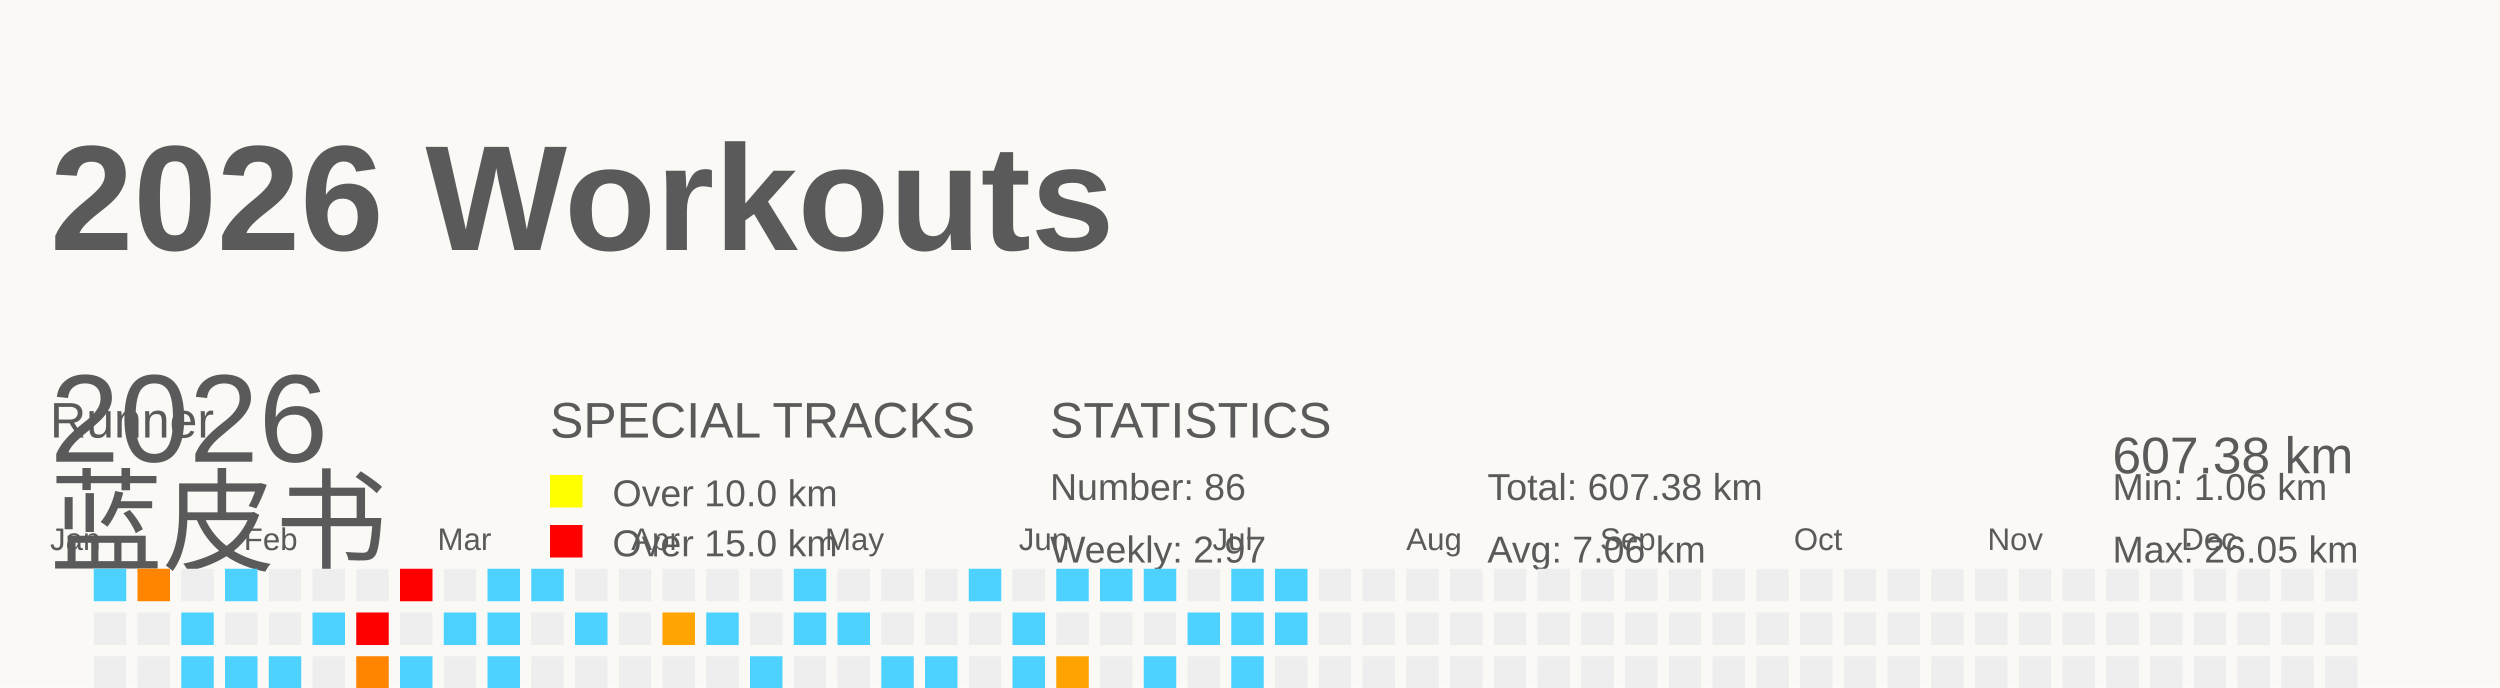
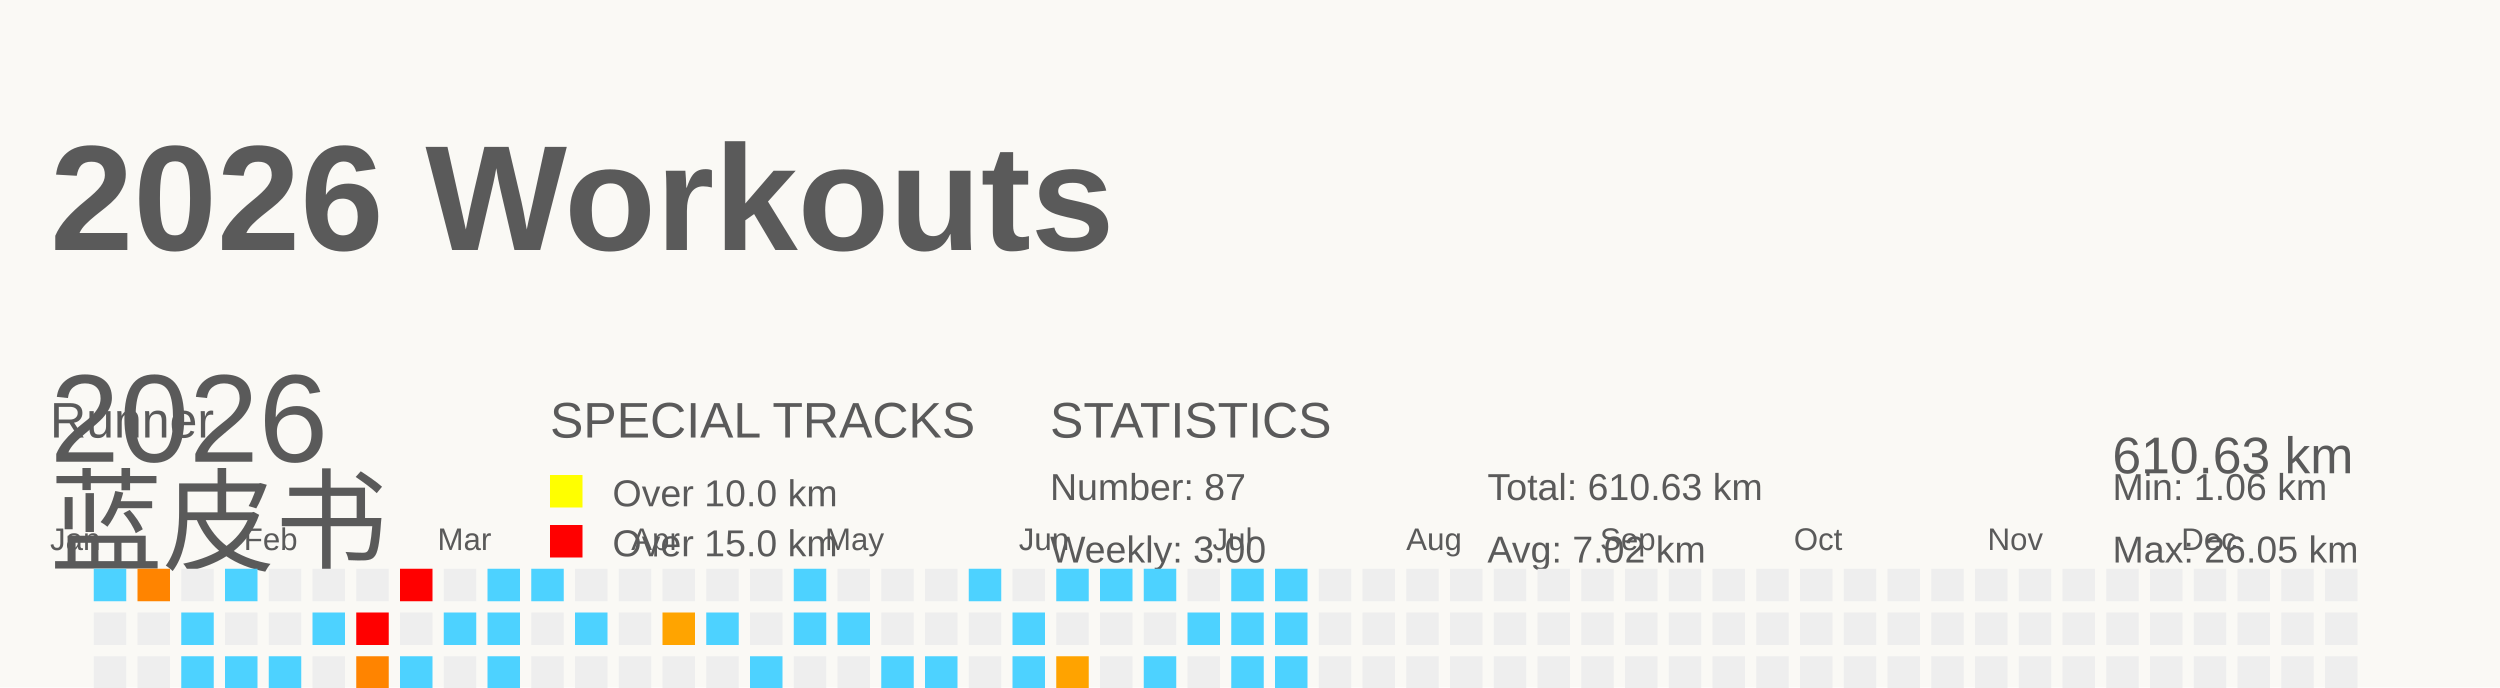
<svg xmlns="http://www.w3.org/2000/svg" baseProfile="full" height="55" version="1.1" viewBox="0 0 200 55" width="200">
  <defs />
  <rect fill="#FAF9F5" height="55" width="200" x="0" y="0" />
  <g id="tracks" />
  <text fill="#5A5A5A" style="font-size:12px; font-family:Arial; font-weight:bold;" x="4" y="20">2026 Workouts</text>
  <text fill="#5A5A5A" style="font-size:4px; font-family:Arial" x="4" y="35">Runner</text>
  <text fill="#5A5A5A" style="font-size:9px; font-family:Arial" x="4" y="45">蓝皮书</text>
  <text fill="#5A5A5A" style="font-size:4px; font-family:Arial" x="44" y="35">SPECIAL TRACKS</text>
  <rect fill="yellow" height="2.6" width="2.6" x="44" y="38" />
  <text fill="#5A5A5A" style="font-size:3px; font-family:Arial" x="49" y="40.5">Over 10.0 km</text>
  <rect fill="red" height="2.6" width="2.6" x="44" y="42" />
  <text fill="#5A5A5A" style="font-size:3px; font-family:Arial" x="49" y="44.5">Over 15.0 km</text>
  <text fill="#5A5A5A" style="font-size:4px; font-family:Arial" x="84" y="35">STATISTICS</text>
-   <text fill="#5A5A5A" style="font-size:3px; font-family:Arial" x="84" y="40">Number: 86</text>
-   <text fill="#5A5A5A" style="font-size:3px; font-family:Arial" x="84" y="45">Weekly: 2.97</text>
-   <text fill="#5A5A5A" style="font-size:3px; font-family:Arial" x="119" y="40">Total: 607.38 km</text>
-   <text fill="#5A5A5A" style="font-size:3px; font-family:Arial" x="119" y="45">Avg: 7.06 km</text>
+   <text fill="#5A5A5A" style="font-size:3px; font-family:Arial" x="84" y="40">Number: 87</text>
+   <text fill="#5A5A5A" style="font-size:3px; font-family:Arial" x="84" y="45">Weekly: 3.00</text>
+   <text fill="#5A5A5A" style="font-size:3px; font-family:Arial" x="119" y="40">Total: 610.63 km</text>
+   <text fill="#5A5A5A" style="font-size:3px; font-family:Arial" x="119" y="45">Avg: 7.02 km</text>
  <text fill="#5A5A5A" style="font-size:3px; font-family:Arial" x="169" y="40">Min: 1.06 km</text>
  <text fill="#5A5A5A" style="font-size:3px; font-family:Arial" x="169" y="45">Max: 26.05 km</text>
  <text dominant-baseline="hanging" fill="#5A5A5A" style="font-size:10.0px; font-family:Arial;" x="4" y="30">2026</text>
-   <text dominant-baseline="hanging" fill="#5A5A5A" style="font-size:4.125px; font-family:Arial;" x="169" y="35">607.38 km</text>
+   <text dominant-baseline="hanging" fill="#5A5A5A" style="font-size:4.125px; font-family:Arial;" x="169" y="35">610.63 km</text>
  <text fill="#5A5A5A" style="font-size:2.5px; font-family:Arial" x="4.0" y="44">Jan</text>
  <text fill="#5A5A5A" style="font-size:2.5px; font-family:Arial" x="19.5" y="44">Feb</text>
  <text fill="#5A5A5A" style="font-size:2.5px; font-family:Arial" x="35.0" y="44">Mar</text>
  <text fill="#5A5A5A" style="font-size:2.5px; font-family:Arial" x="50.5" y="44">Apr</text>
  <text fill="#5A5A5A" style="font-size:2.5px; font-family:Arial" x="66.0" y="44">May</text>
  <text fill="#5A5A5A" style="font-size:2.5px; font-family:Arial" x="81.5" y="44">Jun</text>
  <text fill="#5A5A5A" style="font-size:2.5px; font-family:Arial" x="97.0" y="44">Jul</text>
  <text fill="#5A5A5A" style="font-size:2.5px; font-family:Arial" x="112.5" y="44">Aug</text>
  <text fill="#5A5A5A" style="font-size:2.5px; font-family:Arial" x="128.0" y="44">Sep</text>
  <text fill="#5A5A5A" style="font-size:2.5px; font-family:Arial" x="143.5" y="44">Oct</text>
  <text fill="#5A5A5A" style="font-size:2.5px; font-family:Arial" x="159.0" y="44">Nov</text>
  <text fill="#5A5A5A" style="font-size:2.5px; font-family:Arial" x="174.5" y="44">Dec</text>
  <rect fill="#4dd2ff" height="2.6" width="2.6" x="4.0" y="56.0" />
  <rect fill="#EEEEEE" height="2.6" width="2.6" x="4.0" y="59.5" />
  <rect fill="#ff7b00" height="2.6" width="2.6" x="4.0" y="63.0" />
  <rect fill="#EEEEEE" height="2.6" width="2.6" x="4.0" y="66.5" />
  <rect fill="#4dd2ff" height="2.6" width="2.6" x="7.5" y="45.5" />
  <rect fill="#EEEEEE" height="2.6" width="2.6" x="7.5" y="49.0" />
  <rect fill="#EEEEEE" height="2.6" width="2.6" x="7.5" y="52.5" />
  <rect fill="#EEEEEE" height="2.6" width="2.6" x="7.5" y="56.0" />
  <rect fill="#4dd2ff" height="2.6" width="2.6" x="7.5" y="59.5" />
  <rect fill="#EEEEEE" height="2.6" width="2.6" x="7.5" y="63.0" />
  <rect fill="#4dd2ff" height="2.6" width="2.6" x="7.5" y="66.5" />
  <rect fill="#ff8400" height="2.6" width="2.6" x="11.0" y="45.5" />
  <rect fill="#EEEEEE" height="2.6" width="2.6" x="11.0" y="49.0" />
  <rect fill="#EEEEEE" height="2.6" width="2.6" x="11.0" y="52.5" />
  <rect fill="#EEEEEE" height="2.6" width="2.6" x="11.0" y="56.0" />
  <rect fill="#EEEEEE" height="2.6" width="2.6" x="11.0" y="59.5" />
  <rect fill="#EEEEEE" height="2.6" width="2.6" x="11.0" y="63.0" />
  <rect fill="#EEEEEE" height="2.6" width="2.6" x="11.0" y="66.5" />
  <rect fill="#EEEEEE" height="2.6" width="2.6" x="14.5" y="45.5" />
  <rect fill="#4dd2ff" height="2.6" width="2.6" x="14.5" y="49.0" />
  <rect fill="#4dd2ff" height="2.6" width="2.6" x="14.5" y="52.5" />
  <rect fill="#EEEEEE" height="2.6" width="2.6" x="14.5" y="56.0" />
  <rect fill="#EEEEEE" height="2.6" width="2.6" x="14.5" y="59.5" />
  <rect fill="#EEEEEE" height="2.6" width="2.6" x="14.5" y="63.0" />
  <rect fill="#4dd2ff" height="2.6" width="2.6" x="14.5" y="66.5" />
  <rect fill="#4dd2ff" height="2.6" width="2.6" x="18.0" y="45.5" />
  <rect fill="#EEEEEE" height="2.6" width="2.6" x="18.0" y="49.0" />
  <rect fill="#4dd2ff" height="2.6" width="2.6" x="18.0" y="52.5" />
  <rect fill="#EEEEEE" height="2.6" width="2.6" x="18.0" y="56.0" />
  <rect fill="#EEEEEE" height="2.6" width="2.6" x="18.0" y="59.5" />
  <rect fill="#EEEEEE" height="2.6" width="2.6" x="18.0" y="63.0" />
  <rect fill="#EEEEEE" height="2.6" width="2.6" x="18.0" y="66.5" />
  <rect fill="#EEEEEE" height="2.6" width="2.6" x="21.5" y="45.5" />
  <rect fill="#EEEEEE" height="2.6" width="2.6" x="21.5" y="49.0" />
  <rect fill="#4dd2ff" height="2.6" width="2.6" x="21.5" y="52.5" />
  <rect fill="#EEEEEE" height="2.6" width="2.6" x="21.5" y="56.0" />
  <rect fill="#4dd2ff" height="2.6" width="2.6" x="21.5" y="59.5" />
  <rect fill="#ffa100" height="2.6" width="2.6" x="21.5" y="63.0" />
  <rect fill="#EEEEEE" height="2.6" width="2.6" x="21.5" y="66.5" />
  <rect fill="#EEEEEE" height="2.6" width="2.6" x="25.0" y="45.5" />
  <rect fill="#4dd2ff" height="2.6" width="2.6" x="25.0" y="49.0" />
  <rect fill="#EEEEEE" height="2.6" width="2.6" x="25.0" y="52.5" />
  <rect fill="#4dd2ff" height="2.6" width="2.6" x="25.0" y="56.0" />
  <rect fill="#EEEEEE" height="2.6" width="2.6" x="25.0" y="59.5" />
  <rect fill="#EEEEEE" height="2.6" width="2.6" x="25.0" y="63.0" />
  <rect fill="#4dd2ff" height="2.6" width="2.6" x="25.0" y="66.5" />
  <rect fill="#EEEEEE" height="2.6" width="2.6" x="28.5" y="45.5" />
  <rect fill="red" height="2.6" width="2.6" x="28.5" y="49.0" />
  <rect fill="#ff8400" height="2.6" width="2.6" x="28.5" y="52.5" />
  <rect fill="#EEEEEE" height="2.6" width="2.6" x="28.5" y="56.0" />
  <rect fill="#4dd2ff" height="2.6" width="2.6" x="28.5" y="59.5" />
  <rect fill="#4dd2ff" height="2.6" width="2.6" x="28.5" y="63.0" />
  <rect fill="#EEEEEE" height="2.6" width="2.6" x="28.5" y="66.5" />
  <rect fill="red" height="2.6" width="2.6" x="32.0" y="45.5" />
  <rect fill="#EEEEEE" height="2.6" width="2.6" x="32.0" y="49.0" />
  <rect fill="#4dd2ff" height="2.6" width="2.6" x="32.0" y="52.5" />
  <rect fill="#4dd2ff" height="2.6" width="2.6" x="32.0" y="56.0" />
  <rect fill="#EEEEEE" height="2.6" width="2.6" x="32.0" y="59.5" />
  <rect fill="#EEEEEE" height="2.6" width="2.6" x="32.0" y="63.0" />
  <rect fill="#EEEEEE" height="2.6" width="2.6" x="32.0" y="66.5" />
  <rect fill="#EEEEEE" height="2.6" width="2.6" x="35.5" y="45.5" />
  <rect fill="#4dd2ff" height="2.6" width="2.6" x="35.5" y="49.0" />
  <rect fill="#EEEEEE" height="2.6" width="2.6" x="35.5" y="52.5" />
  <rect fill="#4dd2ff" height="2.6" width="2.6" x="35.5" y="56.0" />
  <rect fill="#4dd2ff" height="2.6" width="2.6" x="35.5" y="59.5" />
  <rect fill="#4dd2ff" height="2.6" width="2.6" x="35.5" y="63.0" />
  <rect fill="#EEEEEE" height="2.6" width="2.6" x="35.5" y="66.5" />
  <rect fill="#4dd2ff" height="2.6" width="2.6" x="39.0" y="45.5" />
  <rect fill="#4dd2ff" height="2.6" width="2.6" x="39.0" y="49.0" />
  <rect fill="#4dd2ff" height="2.6" width="2.6" x="39.0" y="52.5" />
  <rect fill="#EEEEEE" height="2.6" width="2.6" x="39.0" y="56.0" />
  <rect fill="#4dd2ff" height="2.6" width="2.6" x="39.0" y="59.5" />
  <rect fill="#EEEEEE" height="2.6" width="2.6" x="39.0" y="63.0" />
  <rect fill="#EEEEEE" height="2.6" width="2.6" x="39.0" y="66.5" />
  <rect fill="#4dd2ff" height="2.6" width="2.6" x="42.5" y="45.5" />
  <rect fill="#EEEEEE" height="2.6" width="2.6" x="42.5" y="49.0" />
  <rect fill="#EEEEEE" height="2.6" width="2.6" x="42.5" y="52.5" />
  <rect fill="#4dd2ff" height="2.6" width="2.6" x="42.5" y="56.0" />
  <rect fill="#4dd2ff" height="2.6" width="2.6" x="42.5" y="59.5" />
  <rect fill="red" height="2.6" width="2.6" x="42.5" y="63.0" />
  <rect fill="#EEEEEE" height="2.6" width="2.6" x="42.5" y="66.5" />
  <rect fill="#EEEEEE" height="2.6" width="2.6" x="46.0" y="45.5" />
  <rect fill="#4dd2ff" height="2.6" width="2.6" x="46.0" y="49.0" />
  <rect fill="#EEEEEE" height="2.6" width="2.6" x="46.0" y="52.5" />
  <rect fill="#4dd2ff" height="2.6" width="2.6" x="46.0" y="56.0" />
  <rect fill="#EEEEEE" height="2.6" width="2.6" x="46.0" y="59.5" />
  <rect fill="#ffa300" height="2.6" width="2.6" x="46.0" y="63.0" />
  <rect fill="#EEEEEE" height="2.6" width="2.6" x="46.0" y="66.5" />
  <rect fill="#EEEEEE" height="2.6" width="2.6" x="49.5" y="45.5" />
  <rect fill="#EEEEEE" height="2.6" width="2.6" x="49.5" y="49.0" />
  <rect fill="#EEEEEE" height="2.6" width="2.6" x="49.5" y="52.5" />
  <rect fill="#4dd2ff" height="2.6" width="2.6" x="49.5" y="56.0" />
  <rect fill="#EEEEEE" height="2.6" width="2.6" x="49.5" y="59.5" />
  <rect fill="#EEEEEE" height="2.6" width="2.6" x="49.5" y="63.0" />
  <rect fill="#EEEEEE" height="2.6" width="2.6" x="49.5" y="66.5" />
  <rect fill="#EEEEEE" height="2.6" width="2.6" x="53.0" y="45.5" />
  <rect fill="#ffa400" height="2.6" width="2.6" x="53.0" y="49.0" />
  <rect fill="#EEEEEE" height="2.6" width="2.6" x="53.0" y="52.5" />
  <rect fill="#EEEEEE" height="2.6" width="2.6" x="53.0" y="56.0" />
  <rect fill="#EEEEEE" height="2.6" width="2.6" x="53.0" y="59.5" />
  <rect fill="#EEEEEE" height="2.6" width="2.6" x="53.0" y="63.0" />
  <rect fill="red" height="2.6" width="2.6" x="53.0" y="66.5" />
  <rect fill="#EEEEEE" height="2.6" width="2.6" x="56.5" y="45.5" />
  <rect fill="#4dd2ff" height="2.6" width="2.6" x="56.5" y="49.0" />
  <rect fill="#EEEEEE" height="2.6" width="2.6" x="56.5" y="52.5" />
  <rect fill="#EEEEEE" height="2.6" width="2.6" x="56.5" y="56.0" />
  <rect fill="#4dd2ff" height="2.6" width="2.6" x="56.5" y="59.5" />
  <rect fill="#EEEEEE" height="2.6" width="2.6" x="56.5" y="63.0" />
  <rect fill="red" height="2.6" width="2.6" x="56.5" y="66.5" />
  <rect fill="#EEEEEE" height="2.6" width="2.6" x="60.0" y="45.5" />
  <rect fill="#EEEEEE" height="2.6" width="2.6" x="60.0" y="49.0" />
  <rect fill="#4dd2ff" height="2.6" width="2.6" x="60.0" y="52.5" />
  <rect fill="#4dd2ff" height="2.6" width="2.6" x="60.0" y="56.0" />
  <rect fill="#EEEEEE" height="2.6" width="2.6" x="60.0" y="59.5" />
  <rect fill="#EEEEEE" height="2.6" width="2.6" x="60.0" y="63.0" />
  <rect fill="#EEEEEE" height="2.6" width="2.6" x="60.0" y="66.5" />
  <rect fill="#4dd2ff" height="2.6" width="2.6" x="63.5" y="45.5" />
  <rect fill="#4dd2ff" height="2.6" width="2.6" x="63.5" y="49.0" />
  <rect fill="#EEEEEE" height="2.6" width="2.6" x="63.5" y="52.5" />
  <rect fill="#EEEEEE" height="2.6" width="2.6" x="63.5" y="56.0" />
  <rect fill="#4dd2ff" height="2.6" width="2.6" x="63.5" y="59.5" />
  <rect fill="#EEEEEE" height="2.6" width="2.6" x="63.5" y="63.0" />
  <rect fill="#EEEEEE" height="2.6" width="2.6" x="63.5" y="66.5" />
  <rect fill="#EEEEEE" height="2.6" width="2.6" x="67.0" y="45.5" />
  <rect fill="#4dd2ff" height="2.6" width="2.6" x="67.0" y="49.0" />
  <rect fill="#EEEEEE" height="2.6" width="2.6" x="67.0" y="52.5" />
  <rect fill="#4dd2ff" height="2.6" width="2.6" x="67.0" y="56.0" />
  <rect fill="#4dd2ff" height="2.6" width="2.6" x="67.0" y="59.5" />
  <rect fill="#EEEEEE" height="2.6" width="2.6" x="67.0" y="63.0" />
  <rect fill="#EEEEEE" height="2.6" width="2.6" x="67.0" y="66.5" />
  <rect fill="#EEEEEE" height="2.6" width="2.6" x="70.5" y="45.5" />
  <rect fill="#EEEEEE" height="2.6" width="2.6" x="70.5" y="49.0" />
  <rect fill="#4dd2ff" height="2.6" width="2.6" x="70.5" y="52.5" />
  <rect fill="#4dd2ff" height="2.6" width="2.6" x="70.5" y="56.0" />
  <rect fill="#4dd2ff" height="2.6" width="2.6" x="70.5" y="59.5" />
  <rect fill="#EEEEEE" height="2.6" width="2.6" x="70.5" y="63.0" />
  <rect fill="#EEEEEE" height="2.6" width="2.6" x="70.5" y="66.5" />
  <rect fill="#EEEEEE" height="2.6" width="2.6" x="74.0" y="45.5" />
  <rect fill="#EEEEEE" height="2.6" width="2.6" x="74.0" y="49.0" />
  <rect fill="#4dd2ff" height="2.6" width="2.6" x="74.0" y="52.5" />
  <rect fill="#4dd2ff" height="2.6" width="2.6" x="74.0" y="56.0" />
  <rect fill="#4dd2ff" height="2.6" width="2.6" x="74.0" y="59.5" />
  <rect fill="#4dd2ff" height="2.6" width="2.6" x="74.0" y="63.0" />
  <rect fill="#EEEEEE" height="2.6" width="2.6" x="74.0" y="66.5" />
  <rect fill="#4dd2ff" height="2.6" width="2.6" x="77.5" y="45.5" />
  <rect fill="#EEEEEE" height="2.6" width="2.6" x="77.5" y="49.0" />
  <rect fill="#EEEEEE" height="2.6" width="2.6" x="77.5" y="52.5" />
  <rect fill="#EEEEEE" height="2.6" width="2.6" x="77.5" y="56.0" />
  <rect fill="#EEEEEE" height="2.6" width="2.6" x="77.5" y="59.5" />
  <rect fill="#ff8b00" height="2.6" width="2.6" x="77.5" y="63.0" />
  <rect fill="#ffa200" height="2.6" width="2.6" x="77.5" y="66.5" />
  <rect fill="#EEEEEE" height="2.6" width="2.6" x="81.0" y="45.5" />
  <rect fill="#4dd2ff" height="2.6" width="2.6" x="81.0" y="49.0" />
  <rect fill="#4dd2ff" height="2.6" width="2.6" x="81.0" y="52.5" />
  <rect fill="#4dd2ff" height="2.6" width="2.6" x="81.0" y="56.0" />
  <rect fill="#4dd2ff" height="2.6" width="2.6" x="81.0" y="59.5" />
  <rect fill="#EEEEEE" height="2.6" width="2.6" x="81.0" y="63.0" />
  <rect fill="#4dd2ff" height="2.6" width="2.6" x="81.0" y="66.5" />
  <rect fill="#4dd2ff" height="2.6" width="2.6" x="84.5" y="45.5" />
  <rect fill="#EEEEEE" height="2.6" width="2.6" x="84.5" y="49.0" />
  <rect fill="#ffa300" height="2.6" width="2.6" x="84.5" y="52.5" />
  <rect fill="#EEEEEE" height="2.6" width="2.6" x="84.5" y="56.0" />
  <rect fill="#4dd2ff" height="2.6" width="2.6" x="84.5" y="59.5" />
  <rect fill="#EEEEEE" height="2.6" width="2.6" x="84.5" y="63.0" />
  <rect fill="#EEEEEE" height="2.6" width="2.6" x="84.5" y="66.5" />
  <rect fill="#4dd2ff" height="2.6" width="2.6" x="88.0" y="45.5" />
  <rect fill="#EEEEEE" height="2.6" width="2.6" x="88.0" y="49.0" />
  <rect fill="#EEEEEE" height="2.6" width="2.6" x="88.0" y="52.5" />
  <rect fill="#EEEEEE" height="2.6" width="2.6" x="88.0" y="56.0" />
  <rect fill="#EEEEEE" height="2.6" width="2.6" x="88.0" y="59.5" />
  <rect fill="#EEEEEE" height="2.6" width="2.6" x="88.0" y="63.0" />
  <rect fill="#EEEEEE" height="2.6" width="2.6" x="88.0" y="66.5" />
  <rect fill="#4dd2ff" height="2.6" width="2.6" x="91.5" y="45.5" />
  <rect fill="#EEEEEE" height="2.6" width="2.6" x="91.5" y="49.0" />
  <rect fill="#4dd2ff" height="2.6" width="2.6" x="91.5" y="52.5" />
  <rect fill="#4dd2ff" height="2.6" width="2.6" x="91.5" y="56.0" />
  <rect fill="#EEEEEE" height="2.6" width="2.6" x="91.5" y="59.5" />
  <rect fill="#EEEEEE" height="2.6" width="2.6" x="91.5" y="63.0" />
  <rect fill="#EEEEEE" height="2.6" width="2.6" x="91.5" y="66.5" />
  <rect fill="#EEEEEE" height="2.6" width="2.6" x="95.0" y="45.5" />
  <rect fill="#4dd2ff" height="2.6" width="2.6" x="95.0" y="49.0" />
  <rect fill="#EEEEEE" height="2.6" width="2.6" x="95.0" y="52.5" />
  <rect fill="#EEEEEE" height="2.6" width="2.6" x="95.0" y="56.0" />
  <rect fill="#4dd2ff" height="2.6" width="2.6" x="95.0" y="59.5" />
  <rect fill="#ffa300" height="2.6" width="2.6" x="95.0" y="63.0" />
  <rect fill="#EEEEEE" height="2.6" width="2.6" x="95.0" y="66.5" />
  <rect fill="#4dd2ff" height="2.6" width="2.6" x="98.5" y="45.5" />
  <rect fill="#4dd2ff" height="2.6" width="2.6" x="98.5" y="49.0" />
  <rect fill="#4dd2ff" height="2.6" width="2.6" x="98.5" y="52.5" />
  <rect fill="#EEEEEE" height="2.6" width="2.6" x="98.5" y="56.0" />
  <rect fill="#EEEEEE" height="2.6" width="2.6" x="98.5" y="59.5" />
  <rect fill="#4dd2ff" height="2.6" width="2.6" x="98.5" y="63.0" />
  <rect fill="#4dd2ff" height="2.6" width="2.6" x="98.5" y="66.5" />
  <rect fill="#4dd2ff" height="2.6" width="2.6" x="102.0" y="45.5" />
  <rect fill="#4dd2ff" height="2.6" width="2.6" x="102.0" y="49.0" />
-   <rect fill="#EEEEEE" height="2.6" width="2.6" x="102.0" y="52.5" />
+   <rect fill="#4dd2ff" height="2.6" width="2.6" x="102.0" y="52.5" />
  <rect fill="#EEEEEE" height="2.6" width="2.6" x="102.0" y="56.0" />
  <rect fill="#EEEEEE" height="2.6" width="2.6" x="102.0" y="59.5" />
  <rect fill="#EEEEEE" height="2.6" width="2.6" x="102.0" y="63.0" />
  <rect fill="#EEEEEE" height="2.6" width="2.6" x="102.0" y="66.5" />
  <rect fill="#EEEEEE" height="2.6" width="2.6" x="105.5" y="45.5" />
  <rect fill="#EEEEEE" height="2.6" width="2.6" x="105.5" y="49.0" />
  <rect fill="#EEEEEE" height="2.6" width="2.6" x="105.5" y="52.5" />
  <rect fill="#EEEEEE" height="2.6" width="2.6" x="105.5" y="56.0" />
  <rect fill="#EEEEEE" height="2.6" width="2.6" x="105.5" y="59.5" />
  <rect fill="#EEEEEE" height="2.6" width="2.6" x="105.5" y="63.0" />
  <rect fill="#EEEEEE" height="2.6" width="2.6" x="105.5" y="66.5" />
  <rect fill="#EEEEEE" height="2.6" width="2.6" x="109.0" y="45.5" />
  <rect fill="#EEEEEE" height="2.6" width="2.6" x="109.0" y="49.0" />
  <rect fill="#EEEEEE" height="2.6" width="2.6" x="109.0" y="52.5" />
  <rect fill="#EEEEEE" height="2.6" width="2.6" x="109.0" y="56.0" />
  <rect fill="#EEEEEE" height="2.6" width="2.6" x="109.0" y="59.5" />
  <rect fill="#EEEEEE" height="2.6" width="2.6" x="109.0" y="63.0" />
  <rect fill="#EEEEEE" height="2.6" width="2.6" x="109.0" y="66.5" />
  <rect fill="#EEEEEE" height="2.6" width="2.6" x="112.5" y="45.5" />
  <rect fill="#EEEEEE" height="2.6" width="2.6" x="112.5" y="49.0" />
  <rect fill="#EEEEEE" height="2.6" width="2.6" x="112.5" y="52.5" />
  <rect fill="#EEEEEE" height="2.6" width="2.6" x="112.5" y="56.0" />
  <rect fill="#EEEEEE" height="2.6" width="2.6" x="112.5" y="59.5" />
  <rect fill="#EEEEEE" height="2.6" width="2.6" x="112.5" y="63.0" />
  <rect fill="#EEEEEE" height="2.6" width="2.6" x="112.5" y="66.5" />
  <rect fill="#EEEEEE" height="2.6" width="2.6" x="116.0" y="45.5" />
  <rect fill="#EEEEEE" height="2.6" width="2.6" x="116.0" y="49.0" />
  <rect fill="#EEEEEE" height="2.6" width="2.6" x="116.0" y="52.5" />
  <rect fill="#EEEEEE" height="2.6" width="2.6" x="116.0" y="56.0" />
  <rect fill="#EEEEEE" height="2.6" width="2.6" x="116.0" y="59.5" />
  <rect fill="#EEEEEE" height="2.6" width="2.6" x="116.0" y="63.0" />
  <rect fill="#EEEEEE" height="2.6" width="2.6" x="116.0" y="66.5" />
  <rect fill="#EEEEEE" height="2.6" width="2.6" x="119.5" y="45.5" />
  <rect fill="#EEEEEE" height="2.6" width="2.6" x="119.5" y="49.0" />
  <rect fill="#EEEEEE" height="2.6" width="2.6" x="119.5" y="52.5" />
  <rect fill="#EEEEEE" height="2.6" width="2.6" x="119.5" y="56.0" />
  <rect fill="#EEEEEE" height="2.6" width="2.6" x="119.5" y="59.5" />
  <rect fill="#EEEEEE" height="2.6" width="2.6" x="119.5" y="63.0" />
  <rect fill="#EEEEEE" height="2.6" width="2.6" x="119.5" y="66.5" />
  <rect fill="#EEEEEE" height="2.6" width="2.6" x="123.0" y="45.5" />
  <rect fill="#EEEEEE" height="2.6" width="2.6" x="123.0" y="49.0" />
  <rect fill="#EEEEEE" height="2.6" width="2.6" x="123.0" y="52.5" />
  <rect fill="#EEEEEE" height="2.6" width="2.6" x="123.0" y="56.0" />
  <rect fill="#EEEEEE" height="2.6" width="2.6" x="123.0" y="59.5" />
  <rect fill="#EEEEEE" height="2.6" width="2.6" x="123.0" y="63.0" />
  <rect fill="#EEEEEE" height="2.6" width="2.6" x="123.0" y="66.5" />
  <rect fill="#EEEEEE" height="2.6" width="2.6" x="126.5" y="45.5" />
  <rect fill="#EEEEEE" height="2.6" width="2.6" x="126.5" y="49.0" />
  <rect fill="#EEEEEE" height="2.6" width="2.6" x="126.5" y="52.5" />
  <rect fill="#EEEEEE" height="2.6" width="2.6" x="126.5" y="56.0" />
  <rect fill="#EEEEEE" height="2.6" width="2.6" x="126.5" y="59.5" />
  <rect fill="#EEEEEE" height="2.6" width="2.6" x="126.5" y="63.0" />
  <rect fill="#EEEEEE" height="2.6" width="2.6" x="126.5" y="66.5" />
  <rect fill="#EEEEEE" height="2.6" width="2.6" x="130.0" y="45.5" />
  <rect fill="#EEEEEE" height="2.6" width="2.6" x="130.0" y="49.0" />
  <rect fill="#EEEEEE" height="2.6" width="2.6" x="130.0" y="52.5" />
  <rect fill="#EEEEEE" height="2.6" width="2.6" x="130.0" y="56.0" />
  <rect fill="#EEEEEE" height="2.6" width="2.6" x="130.0" y="59.5" />
  <rect fill="#EEEEEE" height="2.6" width="2.6" x="130.0" y="63.0" />
  <rect fill="#EEEEEE" height="2.6" width="2.6" x="130.0" y="66.5" />
  <rect fill="#EEEEEE" height="2.6" width="2.6" x="133.5" y="45.5" />
  <rect fill="#EEEEEE" height="2.6" width="2.6" x="133.5" y="49.0" />
  <rect fill="#EEEEEE" height="2.6" width="2.6" x="133.5" y="52.5" />
  <rect fill="#EEEEEE" height="2.6" width="2.6" x="133.5" y="56.0" />
  <rect fill="#EEEEEE" height="2.6" width="2.6" x="133.5" y="59.5" />
  <rect fill="#EEEEEE" height="2.6" width="2.6" x="133.5" y="63.0" />
  <rect fill="#EEEEEE" height="2.6" width="2.6" x="133.5" y="66.5" />
  <rect fill="#EEEEEE" height="2.6" width="2.6" x="137.0" y="45.5" />
  <rect fill="#EEEEEE" height="2.6" width="2.6" x="137.0" y="49.0" />
  <rect fill="#EEEEEE" height="2.6" width="2.6" x="137.0" y="52.5" />
  <rect fill="#EEEEEE" height="2.6" width="2.6" x="137.0" y="56.0" />
  <rect fill="#EEEEEE" height="2.6" width="2.6" x="137.0" y="59.5" />
  <rect fill="#EEEEEE" height="2.6" width="2.6" x="137.0" y="63.0" />
  <rect fill="#EEEEEE" height="2.6" width="2.6" x="137.0" y="66.5" />
  <rect fill="#EEEEEE" height="2.6" width="2.6" x="140.5" y="45.5" />
  <rect fill="#EEEEEE" height="2.6" width="2.6" x="140.5" y="49.0" />
  <rect fill="#EEEEEE" height="2.6" width="2.6" x="140.5" y="52.5" />
  <rect fill="#EEEEEE" height="2.6" width="2.6" x="140.5" y="56.0" />
  <rect fill="#EEEEEE" height="2.6" width="2.6" x="140.5" y="59.5" />
  <rect fill="#EEEEEE" height="2.6" width="2.6" x="140.5" y="63.0" />
  <rect fill="#EEEEEE" height="2.6" width="2.6" x="140.5" y="66.5" />
  <rect fill="#EEEEEE" height="2.6" width="2.6" x="144.0" y="45.5" />
  <rect fill="#EEEEEE" height="2.6" width="2.6" x="144.0" y="49.0" />
  <rect fill="#EEEEEE" height="2.6" width="2.6" x="144.0" y="52.5" />
  <rect fill="#EEEEEE" height="2.6" width="2.6" x="144.0" y="56.0" />
  <rect fill="#EEEEEE" height="2.6" width="2.6" x="144.0" y="59.5" />
  <rect fill="#EEEEEE" height="2.6" width="2.6" x="144.0" y="63.0" />
  <rect fill="#EEEEEE" height="2.6" width="2.6" x="144.0" y="66.5" />
  <rect fill="#EEEEEE" height="2.6" width="2.6" x="147.5" y="45.5" />
  <rect fill="#EEEEEE" height="2.6" width="2.6" x="147.5" y="49.0" />
  <rect fill="#EEEEEE" height="2.6" width="2.6" x="147.5" y="52.5" />
  <rect fill="#EEEEEE" height="2.6" width="2.6" x="147.5" y="56.0" />
  <rect fill="#EEEEEE" height="2.6" width="2.6" x="147.5" y="59.5" />
  <rect fill="#EEEEEE" height="2.6" width="2.6" x="147.5" y="63.0" />
  <rect fill="#EEEEEE" height="2.6" width="2.6" x="147.5" y="66.5" />
  <rect fill="#EEEEEE" height="2.6" width="2.6" x="151.0" y="45.5" />
  <rect fill="#EEEEEE" height="2.6" width="2.6" x="151.0" y="49.0" />
  <rect fill="#EEEEEE" height="2.6" width="2.6" x="151.0" y="52.5" />
  <rect fill="#EEEEEE" height="2.6" width="2.6" x="151.0" y="56.0" />
  <rect fill="#EEEEEE" height="2.6" width="2.6" x="151.0" y="59.5" />
  <rect fill="#EEEEEE" height="2.6" width="2.6" x="151.0" y="63.0" />
  <rect fill="#EEEEEE" height="2.6" width="2.6" x="151.0" y="66.5" />
  <rect fill="#EEEEEE" height="2.6" width="2.6" x="154.5" y="45.5" />
  <rect fill="#EEEEEE" height="2.6" width="2.6" x="154.5" y="49.0" />
  <rect fill="#EEEEEE" height="2.6" width="2.6" x="154.5" y="52.5" />
  <rect fill="#EEEEEE" height="2.6" width="2.6" x="154.5" y="56.0" />
  <rect fill="#EEEEEE" height="2.6" width="2.6" x="154.5" y="59.5" />
  <rect fill="#EEEEEE" height="2.6" width="2.6" x="154.5" y="63.0" />
  <rect fill="#EEEEEE" height="2.6" width="2.6" x="154.5" y="66.5" />
  <rect fill="#EEEEEE" height="2.6" width="2.6" x="158.0" y="45.5" />
  <rect fill="#EEEEEE" height="2.6" width="2.6" x="158.0" y="49.0" />
  <rect fill="#EEEEEE" height="2.6" width="2.6" x="158.0" y="52.5" />
  <rect fill="#EEEEEE" height="2.6" width="2.6" x="158.0" y="56.0" />
  <rect fill="#EEEEEE" height="2.6" width="2.6" x="158.0" y="59.5" />
  <rect fill="#EEEEEE" height="2.6" width="2.6" x="158.0" y="63.0" />
  <rect fill="#EEEEEE" height="2.6" width="2.6" x="158.0" y="66.5" />
  <rect fill="#EEEEEE" height="2.6" width="2.6" x="161.5" y="45.5" />
  <rect fill="#EEEEEE" height="2.6" width="2.6" x="161.5" y="49.0" />
  <rect fill="#EEEEEE" height="2.6" width="2.6" x="161.5" y="52.5" />
  <rect fill="#EEEEEE" height="2.6" width="2.6" x="161.5" y="56.0" />
  <rect fill="#EEEEEE" height="2.6" width="2.6" x="161.5" y="59.5" />
  <rect fill="#EEEEEE" height="2.6" width="2.6" x="161.5" y="63.0" />
  <rect fill="#EEEEEE" height="2.6" width="2.6" x="161.5" y="66.5" />
  <rect fill="#EEEEEE" height="2.6" width="2.6" x="165.0" y="45.5" />
  <rect fill="#EEEEEE" height="2.6" width="2.6" x="165.0" y="49.0" />
  <rect fill="#EEEEEE" height="2.6" width="2.6" x="165.0" y="52.5" />
  <rect fill="#EEEEEE" height="2.6" width="2.6" x="165.0" y="56.0" />
  <rect fill="#EEEEEE" height="2.6" width="2.6" x="165.0" y="59.5" />
  <rect fill="#EEEEEE" height="2.6" width="2.6" x="165.0" y="63.0" />
  <rect fill="#EEEEEE" height="2.6" width="2.6" x="165.0" y="66.5" />
  <rect fill="#EEEEEE" height="2.6" width="2.6" x="168.5" y="45.5" />
  <rect fill="#EEEEEE" height="2.6" width="2.6" x="168.5" y="49.0" />
  <rect fill="#EEEEEE" height="2.6" width="2.6" x="168.5" y="52.5" />
  <rect fill="#EEEEEE" height="2.6" width="2.6" x="168.5" y="56.0" />
  <rect fill="#EEEEEE" height="2.6" width="2.6" x="168.5" y="59.5" />
  <rect fill="#EEEEEE" height="2.6" width="2.6" x="168.5" y="63.0" />
  <rect fill="#EEEEEE" height="2.6" width="2.6" x="168.5" y="66.5" />
  <rect fill="#EEEEEE" height="2.6" width="2.6" x="172.0" y="45.5" />
  <rect fill="#EEEEEE" height="2.6" width="2.6" x="172.0" y="49.0" />
  <rect fill="#EEEEEE" height="2.6" width="2.6" x="172.0" y="52.5" />
  <rect fill="#EEEEEE" height="2.6" width="2.6" x="172.0" y="56.0" />
  <rect fill="#EEEEEE" height="2.6" width="2.6" x="172.0" y="59.5" />
  <rect fill="#EEEEEE" height="2.6" width="2.6" x="172.0" y="63.0" />
  <rect fill="#EEEEEE" height="2.6" width="2.6" x="172.0" y="66.5" />
  <rect fill="#EEEEEE" height="2.6" width="2.6" x="175.5" y="45.5" />
  <rect fill="#EEEEEE" height="2.6" width="2.6" x="175.5" y="49.0" />
  <rect fill="#EEEEEE" height="2.6" width="2.6" x="175.5" y="52.5" />
  <rect fill="#EEEEEE" height="2.6" width="2.6" x="175.5" y="56.0" />
  <rect fill="#EEEEEE" height="2.6" width="2.6" x="175.5" y="59.5" />
  <rect fill="#EEEEEE" height="2.6" width="2.6" x="175.5" y="63.0" />
  <rect fill="#EEEEEE" height="2.6" width="2.6" x="175.5" y="66.5" />
  <rect fill="#EEEEEE" height="2.6" width="2.6" x="179.0" y="45.5" />
  <rect fill="#EEEEEE" height="2.6" width="2.6" x="179.0" y="49.0" />
  <rect fill="#EEEEEE" height="2.6" width="2.6" x="179.0" y="52.5" />
  <rect fill="#EEEEEE" height="2.6" width="2.6" x="179.0" y="56.0" />
  <rect fill="#EEEEEE" height="2.6" width="2.6" x="179.0" y="59.5" />
  <rect fill="#EEEEEE" height="2.6" width="2.6" x="179.0" y="63.0" />
  <rect fill="#EEEEEE" height="2.6" width="2.6" x="179.0" y="66.5" />
  <rect fill="#EEEEEE" height="2.6" width="2.6" x="182.5" y="45.5" />
  <rect fill="#EEEEEE" height="2.6" width="2.6" x="182.5" y="49.0" />
  <rect fill="#EEEEEE" height="2.6" width="2.6" x="182.5" y="52.5" />
  <rect fill="#EEEEEE" height="2.6" width="2.6" x="182.5" y="56.0" />
  <rect fill="#EEEEEE" height="2.6" width="2.6" x="182.5" y="59.5" />
  <rect fill="#EEEEEE" height="2.6" width="2.6" x="182.5" y="63.0" />
  <rect fill="#EEEEEE" height="2.6" width="2.6" x="182.5" y="66.5" />
  <rect fill="#EEEEEE" height="2.6" width="2.6" x="186.0" y="45.5" />
  <rect fill="#EEEEEE" height="2.6" width="2.6" x="186.0" y="49.0" />
  <rect fill="#EEEEEE" height="2.6" width="2.6" x="186.0" y="52.5" />
  <rect fill="#EEEEEE" height="2.6" width="2.6" x="186.0" y="56.0" />
</svg>
